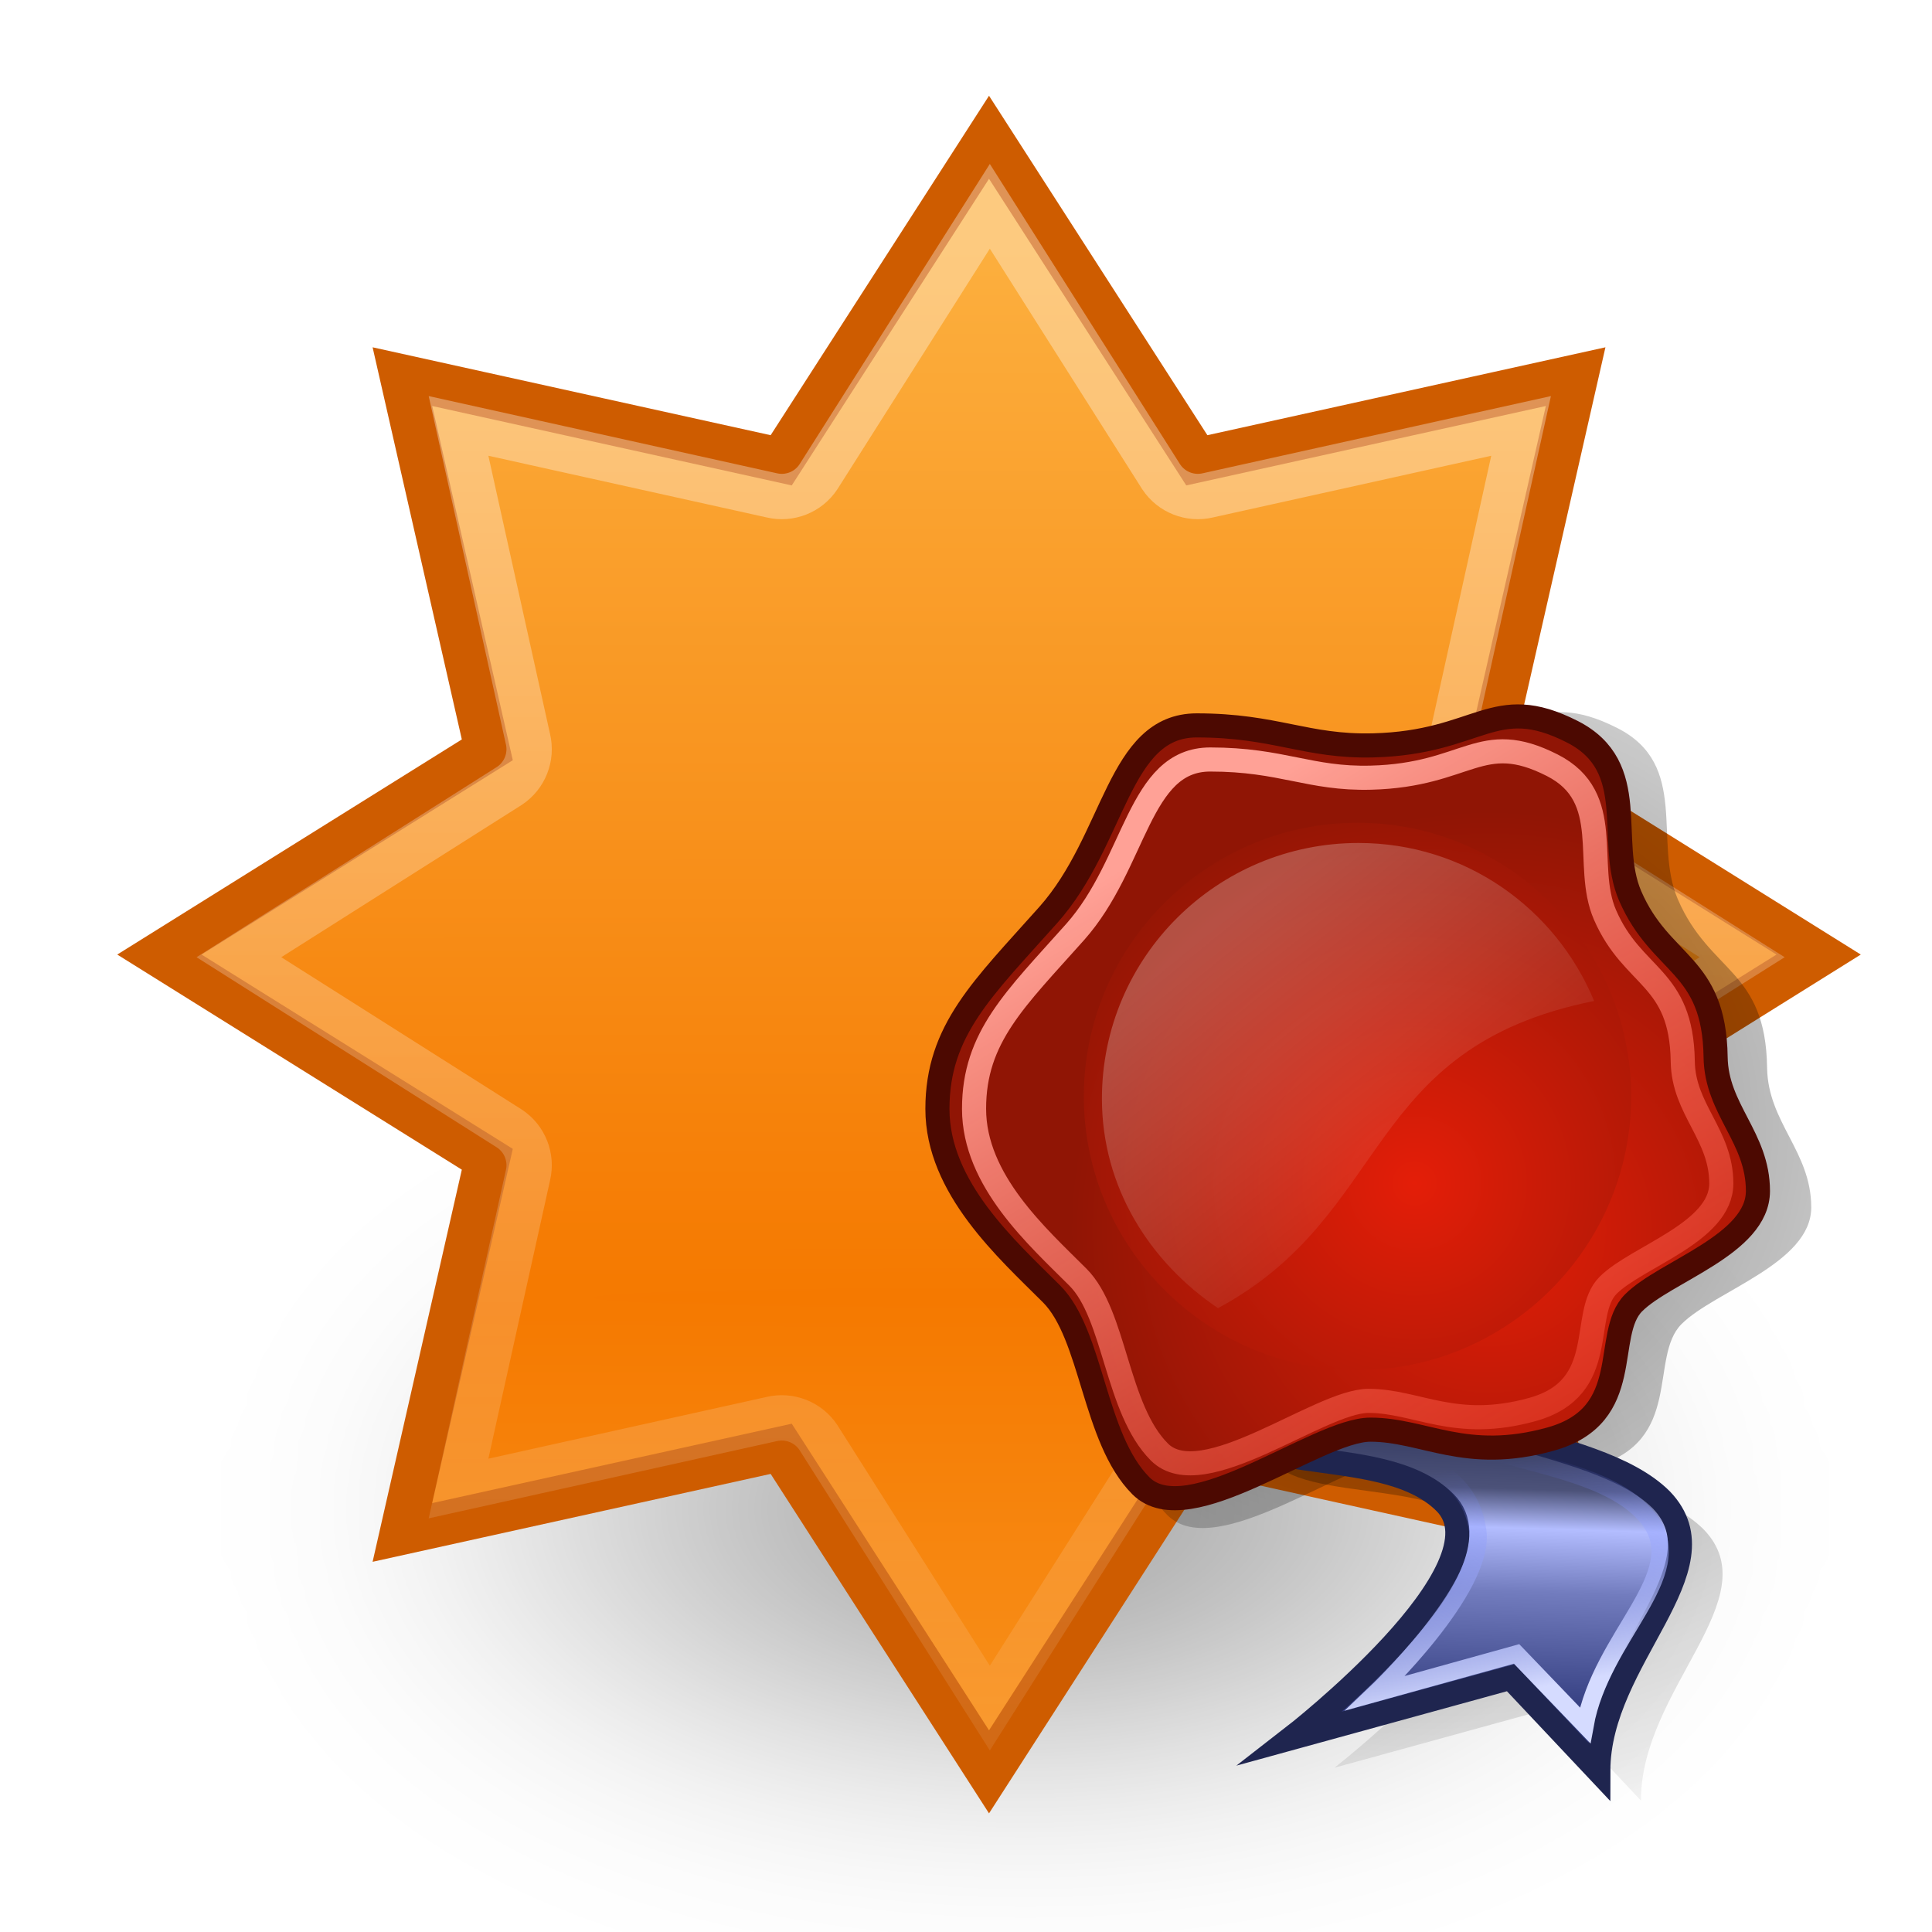
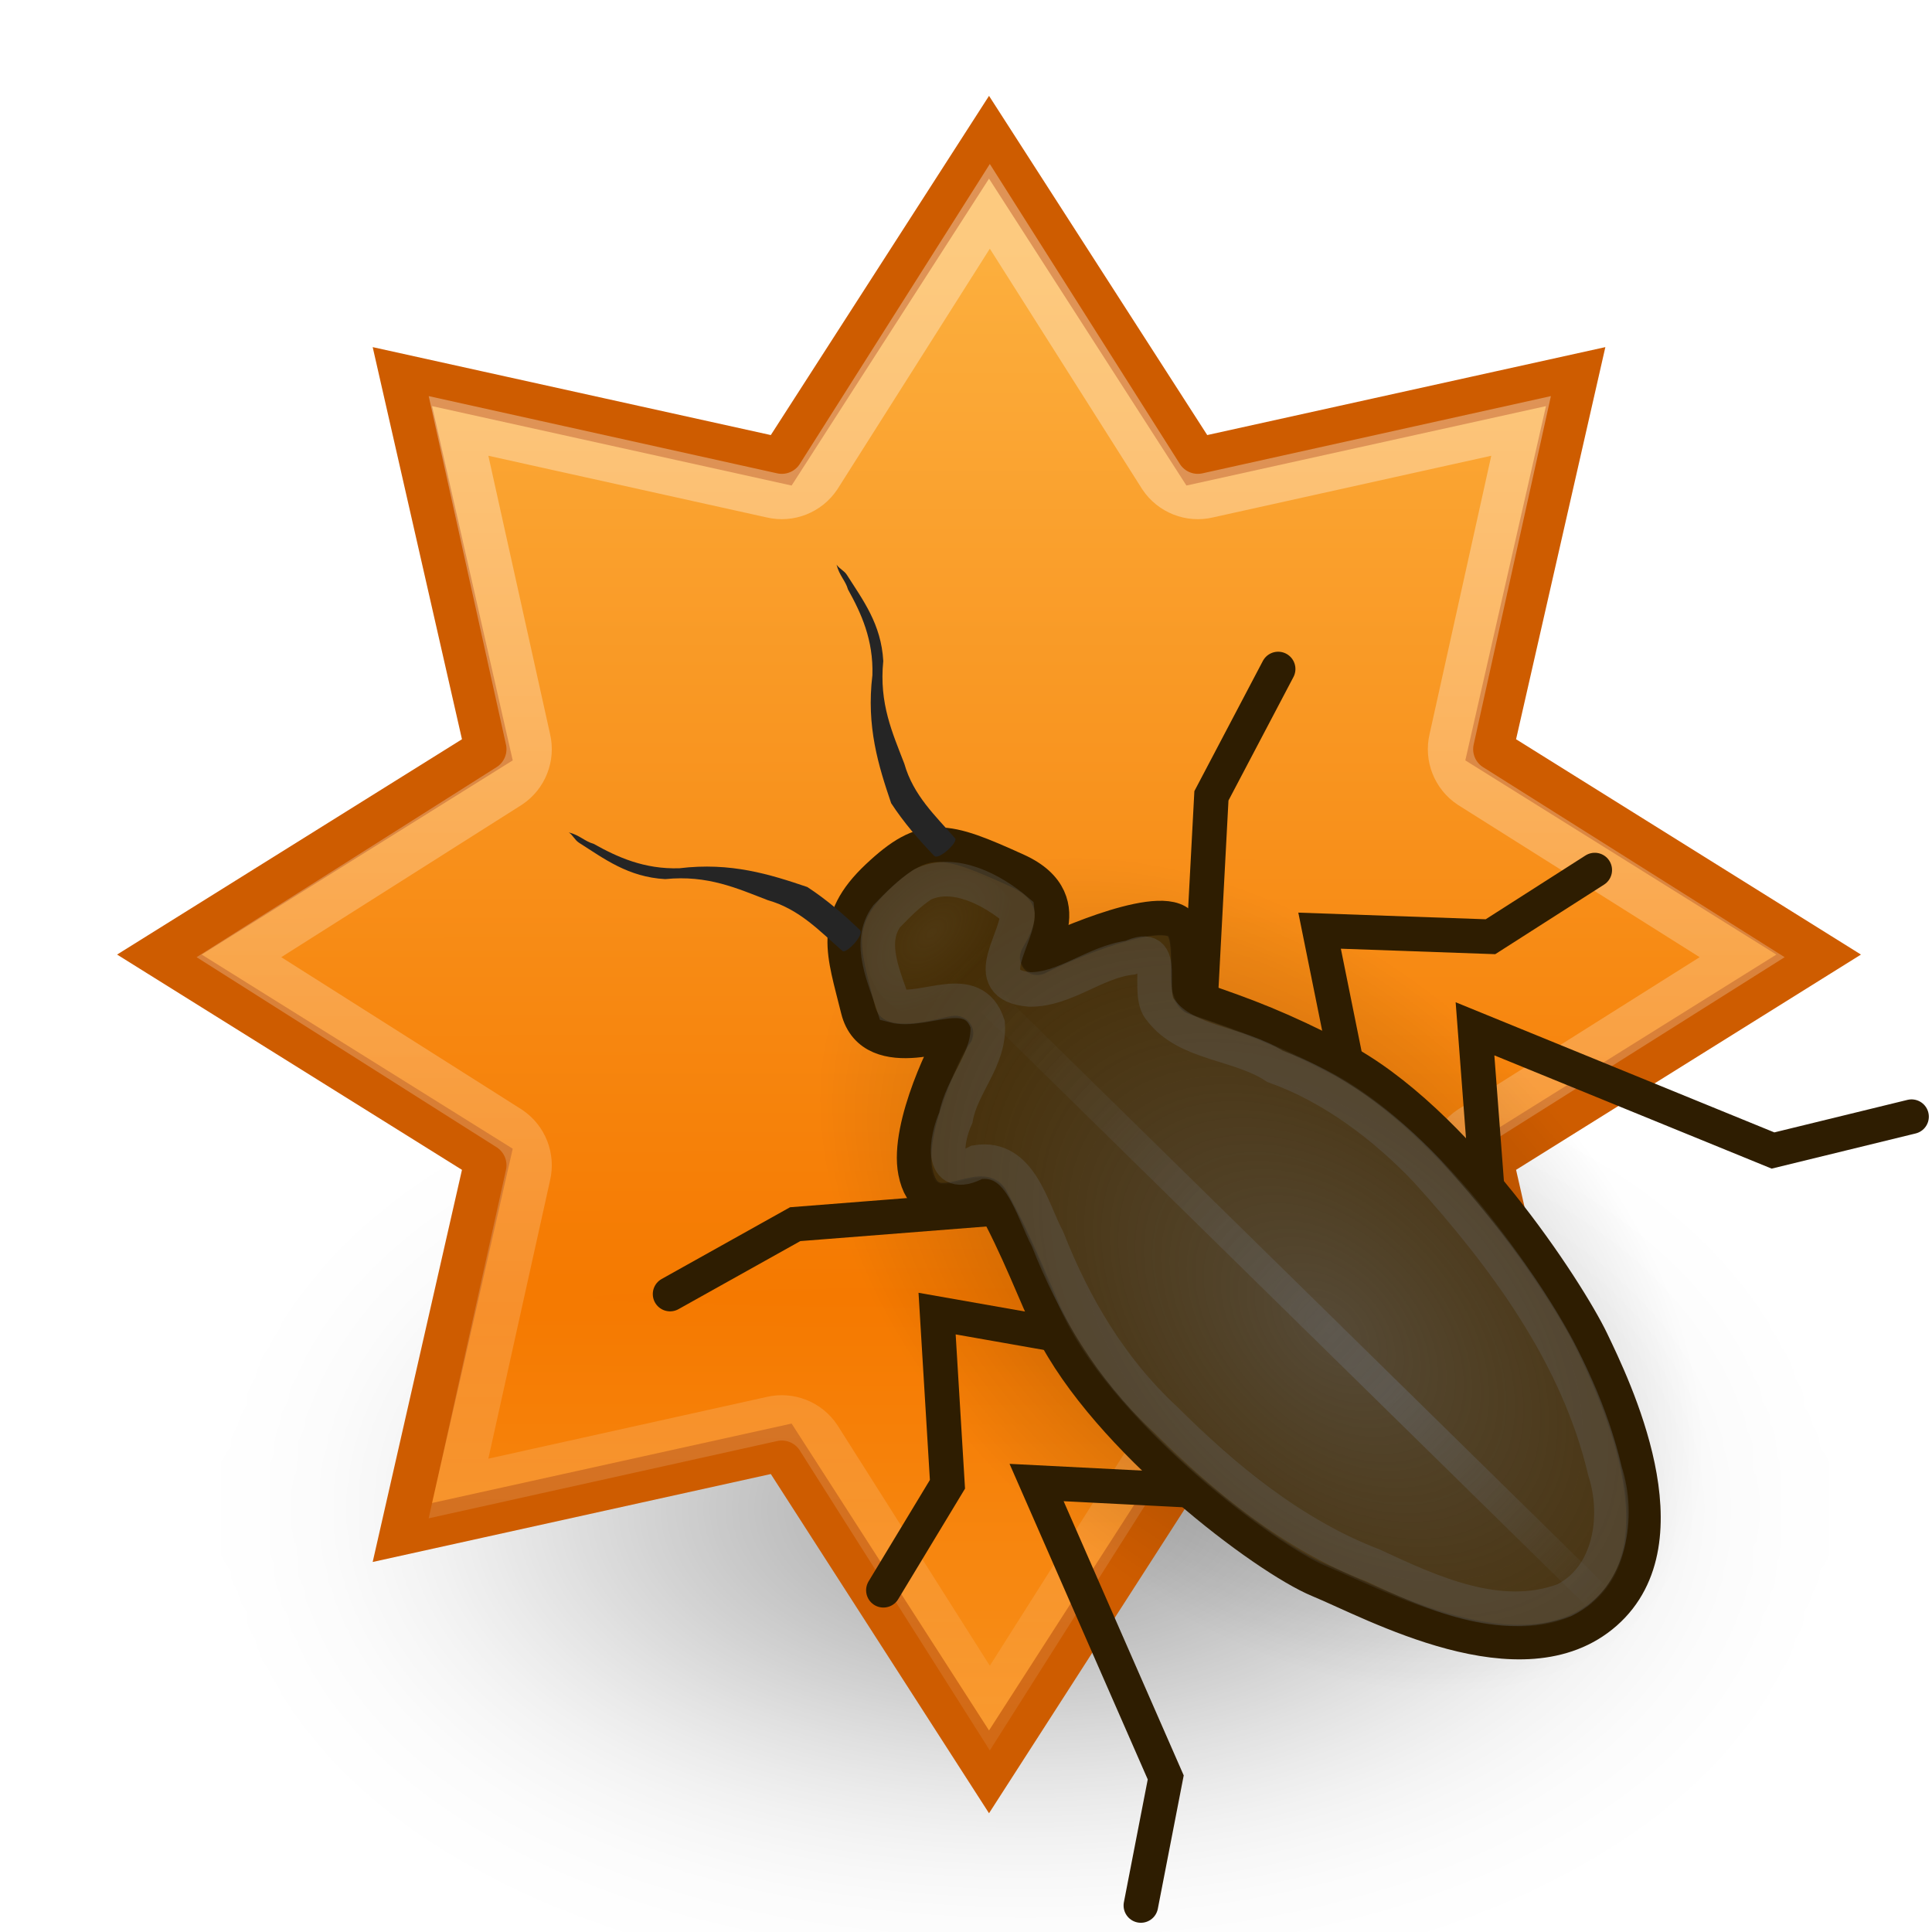
<svg xmlns="http://www.w3.org/2000/svg" xmlns:xlink="http://www.w3.org/1999/xlink" version="1.0" width="48" height="48" id="svg7854">
  <defs id="defs7856">
    <linearGradient id="linearGradient5202">
      <stop style="stop-color:#ffffff;stop-opacity:1" offset="0" id="stop5204" />
      <stop style="stop-color:#ffffff;stop-opacity:0" offset="1" id="stop5206" />
    </linearGradient>
    <linearGradient id="linearGradient5190">
      <stop style="stop-color:#f57900;stop-opacity:1" offset="0" id="stop5192" />
      <stop style="stop-color:#fcaf3e;stop-opacity:1" offset="1" id="stop5194" />
    </linearGradient>
    <linearGradient id="linearGradient5130">
      <stop style="stop-color:#000000;stop-opacity:1" offset="0" id="stop5132" />
      <stop style="stop-color:#000000;stop-opacity:0" offset="1" id="stop5134" />
    </linearGradient>
    <radialGradient cx="22" cy="38.5" r="13" fx="22" fy="38.5" id="radialGradient5136" xlink:href="#linearGradient5130" gradientUnits="userSpaceOnUse" gradientTransform="matrix(1,0,0,0.5,0,19.25)" />
-     <filter id="filter5186" height="1.694" y="-0.347" width="1.347" x="-0.173">
-       <feGaussianBlur id="feGaussianBlur5188" stdDeviation="1.88" />
+     <filter x="-0.173" width="1.347" y="-0.347" height="1.694" id="filter5186">
+       <feGaussianBlur stdDeviation="1.88" id="feGaussianBlur5188" />
    </filter>
-     <radialGradient cx="21.525" cy="30.439" r="18.888" fx="21.525" fy="30.439" id="radialGradient5200" xlink:href="#linearGradient5190" gradientUnits="userSpaceOnUse" gradientTransform="matrix(0,-1.251902,47.29224,0,-1418.02,57.3867)" />
-     <linearGradient x1="22.109" y1="11.344" x2="22.109" y2="49.613" id="linearGradient5208" xlink:href="#linearGradient5202" gradientUnits="userSpaceOnUse" />
-     <linearGradient x1="37.503" y1="35.458" x2="36.499" y2="27.404" id="linearGradient6690" xlink:href="#linearGradient6684" gradientUnits="userSpaceOnUse" gradientTransform="scale(0.843938,1.184922)" />
-     <radialGradient cx="26.887" cy="20.479" r="14.694" fx="26.887" fy="20.479" id="radialGradient6678" xlink:href="#aigrd2" gradientUnits="userSpaceOnUse" gradientTransform="matrix(1.135551,0,0,1.135551,-4.540325,-2.077433)" />
-     <radialGradient cx="24.452" cy="19.819" r="33.156" fx="24.452" fy="19.819" id="radialGradient6675" xlink:href="#linearGradient6665" gradientUnits="userSpaceOnUse" gradientTransform="matrix(1.024478,0,0,0.976107,1.646447,-0.353552)" />
-     <radialGradient cx="24.452" cy="19.819" r="33.156" fx="24.452" fy="19.819" id="radialGradient6663" xlink:href="#linearGradient6665" gradientUnits="userSpaceOnUse" gradientTransform="matrix(1.024478,0,0,0.976107,0.939339,-0.530329)" />
-     <linearGradient x1="38.506" y1="22.886" x2="38.251" y2="35.018" id="linearGradient6631" xlink:href="#linearGradient6625" gradientUnits="userSpaceOnUse" gradientTransform="matrix(0.843938,0,0,1.184922,-1.28033,1.68934)" />
-     <linearGradient x1="18.57" y1="9.444" x2="29.957" y2="22.783" id="linearGradient6623" xlink:href="#linearGradient6617" gradientUnits="userSpaceOnUse" gradientTransform="matrix(1.02867,0,0,0.972129,-1.28033,1.18934)" />
-     <linearGradient x1="15.339" y1="5.924" x2="43.141" y2="49.895" id="linearGradient6610" xlink:href="#linearGradient6604" gradientUnits="userSpaceOnUse" gradientTransform="matrix(0.975728,0,0,0.931033,-0.132002,1.978392)" />
-     <radialGradient cx="28.789" cy="20.971" r="13.281" fx="28.789" fy="20.971" id="radialGradient5284" xlink:href="#aigrd1" gradientUnits="userSpaceOnUse" gradientTransform="matrix(1.310386,0,0,1.310386,-8.642682,-4.375977)" />
-     <radialGradient cx="19.292" cy="13.544" r="14.694" fx="19.292" fy="13.544" id="aigrd2" gradientUnits="userSpaceOnUse">
-       <stop style="stop-color:#e41e08;stop-opacity:1" offset="0" id="stop5122" />
-       <stop style="stop-color:#901505;stop-opacity:1" offset="1" id="stop5124" />
-     </radialGradient>
-     <radialGradient cx="28.789" cy="20.971" r="13.281" fx="28.789" fy="20.971" id="aigrd1" gradientUnits="userSpaceOnUse">
-       <stop style="stop-color:#e41e08;stop-opacity:1" offset="0" id="stop5115" />
-       <stop style="stop-color:#901505;stop-opacity:1" offset="1" id="stop5117" />
-     </radialGradient>
-     <linearGradient id="linearGradient6604">
-       <stop style="stop-color:#ffa196;stop-opacity:1" offset="0" id="stop6606" />
-       <stop style="stop-color:#ff1f06;stop-opacity:0" offset="1" id="stop6608" />
+     <linearGradient id="linearGradient30743-817-166-340-253-674-942-868-890-353">
+       <stop style="stop-color:#000000;stop-opacity:1" offset="0" id="stop3640" />
+       <stop style="stop-color:#000000;stop-opacity:0" offset="1" id="stop3642" />
    </linearGradient>
-     <linearGradient id="linearGradient6617">
-       <stop style="stop-color:#ffffff;stop-opacity:0.247" offset="0" id="stop6619" />
-       <stop style="stop-color:#ffffff;stop-opacity:0" offset="1" id="stop6621" />
+     <linearGradient id="linearGradient13263-609-137-650-601-970-249-785-268-132">
+       <stop style="stop-color:#685534;stop-opacity:1" offset="0" id="stop3634" />
+       <stop style="stop-color:#685534;stop-opacity:0" offset="1" id="stop3636" />
    </linearGradient>
-     <linearGradient id="linearGradient6625">
-       <stop style="stop-color:#1d2349;stop-opacity:1" offset="0" id="stop6627" />
-       <stop style="stop-color:#4c5279;stop-opacity:1" offset="0.353" id="stop6637" />
-       <stop style="stop-color:#b3bdff;stop-opacity:1" offset="0.466" id="stop6633" />
-       <stop style="stop-color:#727cbe;stop-opacity:1" offset="0.65" id="stop6635" />
-       <stop style="stop-color:#323c7e;stop-opacity:1" offset="1" id="stop6629" />
+     <linearGradient id="linearGradient11310-201-726-27-330-150-347-22-113-807">
+       <stop style="stop-color:#666666;stop-opacity:1" offset="0" id="stop3628" />
+       <stop style="stop-color:#666666;stop-opacity:0" offset="1" id="stop3630" />
    </linearGradient>
-     <linearGradient id="linearGradient6665">
-       <stop style="stop-color:#000000;stop-opacity:1" offset="0" id="stop6667" />
-       <stop style="stop-color:#000000;stop-opacity:0" offset="1" id="stop6669" />
+     <linearGradient id="linearGradient10329-588-277-367-538-122-334-974-695-908">
+       <stop style="stop-color:#666666;stop-opacity:0" offset="0" id="stop3620" />
+       <stop style="stop-color:#666666;stop-opacity:1" offset="0.652" id="stop3622" />
+       <stop style="stop-color:#666666;stop-opacity:0" offset="1" id="stop3624" />
    </linearGradient>
-     <linearGradient id="linearGradient6684">
-       <stop style="stop-color:#d5dbff;stop-opacity:1" offset="0" id="stop6686" />
-       <stop style="stop-color:#6579ff;stop-opacity:0" offset="1" id="stop6688" />
-     </linearGradient>
+     <linearGradient x1="22.109" y1="11.344" x2="22.109" y2="49.613" id="linearGradient2828" xlink:href="#linearGradient5202" gradientUnits="userSpaceOnUse" gradientTransform="matrix(1.126374,0,0,1.126374,-0.2940419,-1.808551)" />
+     <radialGradient cx="21.525" cy="30.439" r="18.888" fx="21.525" fy="30.439" id="radialGradient2831" xlink:href="#linearGradient5190" gradientUnits="userSpaceOnUse" gradientTransform="matrix(0,-1.382435,53.0115,0,-1589.704,61.99576)" />
+     <radialGradient cx="67.977" cy="8.661" r="2.523" fx="67.977" fy="8.661" id="radialGradient2364" xlink:href="#linearGradient13263-609-137-650-601-970-249-785-268-132" gradientUnits="userSpaceOnUse" gradientTransform="matrix(1.139286,1.3970366e-2,-8.0710682e-3,0.6592366,-53.83373,13.10093)" />
+     <linearGradient x1="67.485" y1="10.996" x2="68.029" y2="38.689" id="linearGradient2362" xlink:href="#linearGradient10329-588-277-367-538-122-334-974-695-908" gradientUnits="userSpaceOnUse" gradientTransform="matrix(0.9180839,-1.1651694e-2,1.1564075e-2,0.9209222,-38.78059,12.58541)" />
+     <radialGradient cx="67.607" cy="24.053" r="6.778" fx="67.607" fy="24.053" id="radialGradient2360" xlink:href="#linearGradient11310-201-726-27-330-150-347-22-113-807" gradientUnits="userSpaceOnUse" gradientTransform="matrix(1.53463,1.3039754e-2,-2.0388098e-2,2.399446,-35.65437,-32.31912)" />
+     <radialGradient cx="10.5" cy="6" r="9.5" fx="10.5" fy="6" id="radialGradient2358" xlink:href="#linearGradient30743-817-166-340-253-674-942-868-890-353" gradientUnits="userSpaceOnUse" gradientTransform="matrix(1,0,0,0.6052632,0,2.368421)" />
  </defs>
-   <g id="layer1">
-     <path d="M 35 38.5 A 13 6.5 0 1 1  9,38.5 A 13 6.5 0 1 1  35 38.5 z" transform="matrix(1.32572,0,0,1.306008,-3.693734,-12.79735)" style="opacity:0.434;color:#000000;fill:url(#radialGradient5136);fill-opacity:1;fill-rule:nonzero;stroke:none;stroke-width:1;stroke-linecap:butt;stroke-linejoin:miter;marker:none;marker-start:none;marker-mid:none;marker-end:none;stroke-miterlimit:4;stroke-dasharray:none;stroke-dashoffset:0;stroke-opacity:1;visibility:visible;display:inline;overflow:visible;filter:url(#filter5186);enable-background:accumulate" id="path4551" />
-     <path d="M 35.099,35.723 L 26.703,33.841 L 22.097,41.109 L 17.491,33.841 L 9.095,35.723 L 10.977,27.327 L 3.709,22.721 L 10.977,18.115 L 9.095,9.719 L 17.491,11.601 L 22.097,4.333 L 26.703,11.601 L 35.099,9.719 L 33.217,18.115 L 40.485,22.721 L 33.217,27.327 L 35.099,35.723 z " transform="matrix(1.120934,0,0,1.104267,-0.1974224,-1.374472)" style="opacity:1;color:#000000;fill:url(#radialGradient5200);fill-opacity:1;fill-rule:nonzero;stroke:#ce5c00;stroke-width:1;stroke-linecap:butt;stroke-linejoin:miter;marker:none;marker-start:none;marker-mid:none;marker-end:none;stroke-miterlimit:4;stroke-dasharray:none;stroke-dashoffset:0;stroke-opacity:1;visibility:visible;display:inline;overflow:visible;enable-background:accumulate" id="path4547" />
-     <path d="M 22.094,6.156 L 18.312,12.125 C 18.088,12.463 17.676,12.625 17.281,12.531 L 10.375,11 L 11.906,17.906 C 12,18.301 11.838,18.713 11.5,18.938 L 5.531,22.719 L 11.5,26.5 C 11.838,26.725 12,27.136 11.906,27.531 L 10.375,34.438 L 17.281,32.906 C 17.676,32.813 18.088,32.975 18.312,33.312 L 22.094,39.281 L 25.875,33.312 C 26.1,32.975 26.511,32.813 26.906,32.906 L 33.812,34.438 L 32.281,27.531 C 32.188,27.136 32.35,26.725 32.688,26.5 L 38.688,22.719 L 32.688,18.938 C 32.35,18.713 32.188,18.301 32.281,17.906 L 33.812,11 L 26.906,12.531 C 26.511,12.625 26.1,12.463 25.875,12.125 L 22.094,6.156 z " transform="matrix(1.126374,0,0,1.126374,-0.2940419,-1.808551)" style="opacity:0.337;color:#000000;fill:none;fill-opacity:1;fill-rule:nonzero;stroke:url(#linearGradient5208);stroke-width:1;stroke-linecap:butt;stroke-linejoin:miter;marker:none;marker-start:none;marker-mid:none;marker-end:none;stroke-miterlimit:4;stroke-dasharray:none;stroke-dashoffset:0;stroke-opacity:1;visibility:visible;display:inline;overflow:visible;enable-background:accumulate" id="path5198" />
-     <g transform="matrix(0.5987653,0,0,0.5987653,19.58291,16.72114)" id="g2355">
-       <path d="M 25.389,19.305 C 25.389,19.305 19.484,27.481 19.484,31.228 C 19.484,34.976 26.298,32.932 29.023,35.657 C 31.748,38.382 22.664,45.423 22.664,45.423 L 31.748,42.924 L 35.382,46.785 C 35.382,42.13 40.719,38.382 37.994,35.543 C 35.155,32.705 27.092,33.045 26.638,29.298 C 26.184,25.551 25.503,19.419 25.503,19.419 L 25.389,19.305 z " style="opacity:0.48;color:#000000;fill:url(#radialGradient6675);fill-opacity:1;fill-rule:nonzero;stroke:none;stroke-width:1;stroke-linecap:round;stroke-linejoin:round;marker:none;marker-start:none;marker-mid:none;marker-end:none;stroke-miterlimit:4;stroke-dashoffset:0;stroke-opacity:1;visibility:visible;display:inline;overflow:visible" id="path6671" />
-       <path d="M 36.916,9.395 C 38.238,12.452 40.559,12.296 40.617,16.377 C 40.649,18.653 42.449,19.848 42.449,22.173 C 42.449,24.497 38.434,25.646 37.067,27.014 C 35.699,28.381 37.175,31.888 33.465,32.919 C 29.79,33.939 27.995,32.508 25.67,32.508 C 23.345,32.508 17.782,36.991 15.731,34.94 C 13.679,32.889 13.636,28.406 11.858,26.628 C 9.943,24.714 6.918,22.039 6.918,18.62 C 6.918,15.201 8.893,13.396 11.721,10.218 C 14.639,6.939 14.73,2.013 18.148,2.013 C 21.567,2.013 22.878,2.951 25.787,2.877 C 30.426,2.76 30.994,0.554 34.405,2.284 C 37.413,3.809 35.882,7.001 36.916,9.395 z " style="opacity:0.48;fill:url(#radialGradient6663);fill-opacity:1;fill-rule:nonzero;stroke:none;stroke-linecap:round;stroke-linejoin:round;stroke-miterlimit:4;stroke-opacity:1" id="path6639" />
-       <path d="M 23.621,18.068 C 23.621,18.068 17.716,26.244 17.716,29.991 C 17.716,33.738 24.53,31.694 27.255,34.42 C 29.98,37.145 20.896,44.185 20.896,44.185 L 29.98,41.687 L 33.614,45.548 C 33.614,40.892 38.951,37.145 36.226,34.306 C 33.387,31.467 25.325,31.808 24.87,28.06 C 24.416,24.313 23.735,18.181 23.735,18.181 L 23.621,18.068 z " style="fill:url(#linearGradient6631);fill-opacity:1;fill-rule:nonzero;stroke:#1f254f;stroke-width:1;stroke-miterlimit:6.6;stroke-opacity:1" id="path5112" />
-       <path d="M 20.803,31.602 C 25.355,32.051 28.232,32.838 28.61,35.592 C 28.94,37.999 24.378,42.324 24.378,42.324 L 30.222,40.7 L 33.063,43.661 C 33.726,39.95 37.428,37.439 35.742,35.156 C 33.627,32.293 26.776,32.913 26.448,30.21 C 26.121,27.508 18.114,31.335 20.803,31.602 z " style="fill:none;fill-opacity:1;fill-rule:nonzero;stroke:url(#linearGradient6690);stroke-width:0.721;stroke-miterlimit:6.6;stroke-opacity:1" id="path6680" />
-       <path d="M 34.935,9.247 C 36.202,12.176 38.426,12.027 38.481,15.938 C 38.513,18.118 40.237,19.263 40.237,21.491 C 40.237,23.719 36.39,24.819 35.08,26.13 C 33.769,27.44 35.183,30.801 31.628,31.788 C 28.107,32.766 26.387,31.395 24.159,31.395 C 21.931,31.395 16.601,35.69 14.635,33.725 C 12.669,31.759 12.628,27.464 10.924,25.76 C 9.089,23.926 6.191,21.363 6.191,18.087 C 6.191,14.811 8.083,13.081 10.793,10.036 C 13.589,6.893 13.676,2.173 16.952,2.173 C 20.228,2.173 21.483,3.072 24.272,3.002 C 28.716,2.889 29.261,0.775 32.53,2.433 C 35.412,3.894 33.944,6.953 34.935,9.247 z " style="fill:url(#radialGradient5284);fill-rule:nonzero;stroke:#4c0901;stroke-linecap:round;stroke-linejoin:round;stroke-miterlimit:4;stroke-opacity:1" id="path5119" />
-       <path d="M 34.977,17.568 C 34.977,23.813 29.867,28.923 23.621,28.923 C 17.376,28.923 12.266,23.813 12.266,17.568 C 12.266,11.322 17.376,6.212 23.621,6.212 C 29.867,6.212 34.977,11.322 34.977,17.568 z " style="fill:url(#radialGradient6678);fill-rule:nonzero;stroke:none;stroke-miterlimit:4" id="path5126" />
-       <path d="M 33.889,10.03 C 35.042,12.698 37.068,12.562 37.118,16.124 C 37.147,18.11 38.717,19.152 38.717,21.181 C 38.717,23.21 35.214,24.212 34.02,25.406 C 32.827,26.599 34.114,29.66 30.877,30.559 C 27.67,31.45 26.103,30.201 24.075,30.201 C 22.046,30.201 17.191,34.113 15.401,32.323 C 13.611,30.533 13.573,26.621 12.021,25.069 C 10.351,23.398 7.711,21.064 7.711,18.081 C 7.711,15.097 9.434,13.522 11.902,10.749 C 14.449,7.887 14.527,3.588 17.511,3.588 C 20.494,3.588 21.638,4.407 24.177,4.342 C 28.225,4.24 28.721,2.315 31.698,3.824 C 34.323,5.155 32.986,7.941 33.889,10.03 z " style="fill:none;fill-rule:nonzero;stroke:url(#linearGradient6610);stroke-linecap:round;stroke-linejoin:round;stroke-miterlimit:4;stroke-opacity:1" id="path6600" />
-       <path d="M 23.663,7.052 C 17.795,7.052 13.017,11.795 13.017,17.663 C 13.017,21.334 15.001,24.443 17.833,26.353 C 25.074,22.456 23.787,15.548 33.44,13.607 C 31.841,9.758 28.089,7.052 23.663,7.052 z " style="opacity:1;color:#000000;fill:url(#linearGradient6623);fill-opacity:1;fill-rule:nonzero;stroke:none;stroke-width:1;stroke-linecap:round;stroke-linejoin:round;marker:none;marker-start:none;marker-mid:none;marker-end:none;stroke-miterlimit:4;stroke-dashoffset:0;stroke-opacity:1;visibility:visible;display:inline;overflow:visible" id="path6612" />
+   <path d="M 35,38.5 C 35,42.09 29.18,45 22,45 C 14.82,45 9,42.09 9,38.5 C 9,34.91 14.82,32 22,32 C 29.18,32 35,34.91 35,38.5 z " transform="matrix(1.32572,0,0,1.306008,-3.693734,-12.79735)" style="opacity:0.434;color:#000000;fill:url(#radialGradient5136);fill-opacity:1;fill-rule:nonzero;stroke:none;stroke-width:1;stroke-linecap:butt;stroke-linejoin:miter;marker:none;marker-start:none;marker-mid:none;marker-end:none;stroke-miterlimit:4;stroke-dasharray:none;stroke-dashoffset:0;stroke-opacity:1;visibility:visible;display:inline;overflow:visible;filter:url(#filter5186);enable-background:accumulate" id="path4551" />
+   <path d="M 39.147,38.074 L 29.735,35.995 L 24.572,44.021 L 19.409,35.995 L 9.997,38.074 L 12.108,28.802 L 3.96,23.716 L 12.108,18.629 L 9.997,9.357 L 19.409,11.436 L 24.572,3.41 L 29.735,11.436 L 39.147,9.357 L 37.036,18.629 L 45.184,23.716 L 37.036,28.802 L 39.147,38.074 z " style="color:#000000;fill:url(#radialGradient2831);fill-opacity:1;fill-rule:nonzero;stroke:#ce5c00;stroke-width:1.113;stroke-linecap:butt;stroke-linejoin:miter;marker:none;marker-start:none;marker-mid:none;marker-end:none;stroke-miterlimit:4;stroke-dasharray:none;stroke-dashoffset:0;stroke-opacity:1;visibility:visible;display:inline;overflow:visible;enable-background:accumulate" id="path4547" />
+   <path d="M 24.592,5.126 L 20.333,11.849 C 20.079,12.229 19.616,12.412 19.171,12.306 L 11.392,10.582 L 13.117,18.361 C 13.222,18.805 13.04,19.269 12.659,19.522 L 5.936,23.781 L 12.659,28.04 C 13.04,28.294 13.222,28.757 13.117,29.202 L 11.392,36.981 L 19.171,35.256 C 19.616,35.151 20.079,35.333 20.333,35.714 L 24.592,42.437 L 28.851,35.714 C 29.104,35.333 29.568,35.151 30.012,35.256 L 37.791,36.981 L 36.067,29.202 C 35.961,28.757 36.144,28.294 36.524,28.04 L 43.283,23.781 L 36.524,19.522 C 36.144,19.269 35.961,18.805 36.067,18.361 L 37.791,10.582 L 30.012,12.306 C 29.568,12.412 29.104,12.229 28.851,11.849 L 24.592,5.126 z " style="opacity:0.337;color:#000000;fill:none;fill-opacity:1;fill-rule:nonzero;stroke:url(#linearGradient2828);stroke-width:1.126;stroke-linecap:butt;stroke-linejoin:miter;marker:none;marker-start:none;marker-mid:none;marker-end:none;stroke-miterlimit:4;stroke-dasharray:none;stroke-dashoffset:0;stroke-opacity:1;visibility:visible;display:inline;overflow:visible;enable-background:accumulate" id="path5198" />
+   <g transform="matrix(0.7296695,0,0,0.7296695,10.76056,10.9959)" id="layer1">
+     <g transform="matrix(0.8319067,-0.8319067,0.8319067,0.8319067,-19.05348,19.84491)" id="g2342">
+       <path d="M 20 6 A 9.5 5.75 0 1 1  1,6 A 9.5 5.75 0 1 1  20 6 z" transform="matrix(0.2622775,1.531317,-1.594519,0.5211981,30.10626,14.27706)" style="opacity:0.3;fill:url(#radialGradient2358);fill-opacity:1;fill-rule:evenodd;stroke:none;stroke-width:0.5;stroke-linecap:round;stroke-linejoin:round;stroke-miterlimit:4;stroke-dasharray:none;stroke-dashoffset:0;stroke-opacity:1" id="path4186" />
+       <path d="M 29.461,30.774 L 31.532,27.654 L 34.905,31.275 L 38.404,32.045" style="fill:none;fill-rule:evenodd;stroke:#2e1d01;stroke-width:1;stroke-linecap:round;stroke-linejoin:miter;stroke-miterlimit:4;stroke-dasharray:none;stroke-opacity:1" id="path3498" />
+       <path d="M 18.016,30.729 L 15.868,27.663 L 12.587,31.368 L 9.107,32.226" style="fill:none;fill-rule:evenodd;stroke:#2e1d01;stroke-width:1;stroke-linecap:round;stroke-linejoin:miter;stroke-miterlimit:4;stroke-dasharray:none;stroke-opacity:1" id="path3500" />
+       <path d="M 29.706,36.335 L 32.704,32.843 L 36.312,41.432 L 39.84,43.575" style="fill:none;fill-rule:evenodd;stroke:#2e1d01;stroke-width:1;stroke-linecap:round;stroke-linejoin:miter;stroke-miterlimit:4;stroke-dasharray:none;stroke-opacity:1" id="path3506" />
+       <path d="M 17.531,36.571 L 14.447,33.156 L 11.055,41.834 L 7.925,43.946" style="fill:none;fill-rule:evenodd;stroke:#2e1d01;stroke-width:1;stroke-linecap:round;stroke-linejoin:miter;stroke-miterlimit:4;stroke-dasharray:none;stroke-opacity:1" id="path3508" />
+       <path d="M 27.624,26.686 L 32.078,22.681 L 36.039,21.451" style="fill:none;fill-rule:evenodd;stroke:#2e1d01;stroke-width:1;stroke-linecap:round;stroke-linejoin:miter;stroke-miterlimit:4;stroke-dasharray:none;stroke-opacity:1" id="path3512" />
+       <path d="M 19.347,26.819 L 14.794,22.929 L 10.803,21.799" style="fill:none;fill-rule:evenodd;stroke:#2e1d01;stroke-width:1;stroke-linecap:round;stroke-linejoin:miter;stroke-miterlimit:4;stroke-dasharray:none;stroke-opacity:1" id="path3514" />
+       <path d="M 23.589,17.509 C 21.701,17.452 21.349,18.375 20.476,19.816 C 19.582,21.293 22.271,22.305 21.969,22.321 C 21.667,22.337 19.078,23.196 18.33,24.311 C 17.384,25.722 19.511,25.776 19.327,26.417 C 18.869,28.016 18.255,29.3 17.929,30.269 C 16.775,33.703 17.582,39.382 18.226,40.931 C 18.881,42.505 20.233,47.255 23.421,47.459 C 26.609,47.663 28.214,43.002 28.704,41.612 C 29.219,40.149 30.479,34.303 29.296,30.614 C 28.738,28.872 28.321,27.934 27.607,26.487 C 27.403,26.075 28.858,25.304 28.814,24.629 C 28.753,23.703 25.482,22.509 25.217,22.443 C 24.954,22.377 27.345,22.294 26.569,20.228 C 25.765,18.09 25.477,17.566 23.589,17.509 z " style="fill:#452d05;fill-opacity:1;fill-rule:evenodd;stroke:#2e1d01;stroke-width:1;stroke-linecap:butt;stroke-linejoin:miter;stroke-miterlimit:4;stroke-dasharray:none;stroke-opacity:1" id="path3496" />
+       <path d="M 67.812,6.719 C 66.866,6.678 66.44,6.848 66.062,7.188 C 65.685,7.527 65.37,8.146 64.875,8.938 C 64.7,9.217 64.7,9.353 64.781,9.562 C 64.862,9.772 65.066,10.037 65.312,10.25 C 65.559,10.463 65.853,10.649 66.062,10.781 C 66.167,10.848 66.223,10.868 66.312,10.938 C 66.335,10.955 66.373,10.998 66.406,11.031 C 66.439,11.065 66.483,11.098 66.531,11.25 C 66.543,11.288 66.562,11.374 66.562,11.375 C 66.563,11.376 66.532,11.562 66.531,11.562 C 66.531,11.563 66.438,11.718 66.438,11.719 C 66.437,11.72 66.35,11.82 66.312,11.844 C 66.163,11.937 66.113,11.904 66.062,11.906 C 66.123,11.904 66.034,11.913 65.938,11.938 C 65.841,11.962 65.686,12.012 65.531,12.062 C 65.222,12.163 64.847,12.318 64.438,12.5 C 63.619,12.863 62.732,13.386 62.438,13.812 C 62.226,14.119 62.265,14.226 62.281,14.281 C 62.297,14.336 62.359,14.443 62.531,14.562 C 62.704,14.682 62.928,14.799 63.156,14.969 C 63.27,15.054 63.403,15.145 63.5,15.312 C 63.597,15.48 63.658,15.757 63.594,15.969 C 63.059,17.743 62.35,19.128 62,20.125 C 61.388,21.868 61.26,24.316 61.375,26.5 C 61.49,28.684 61.871,30.667 62.156,31.375 C 62.524,32.288 63.041,33.962 63.875,35.438 C 64.709,36.913 65.792,38.105 67.281,38.219 C 68.765,38.332 69.933,37.315 70.844,35.969 C 71.755,34.623 72.348,33.004 72.625,32.25 C 72.888,31.536 73.407,29.558 73.688,27.312 C 73.968,25.067 73.986,22.541 73.406,20.656 C 72.829,18.781 72.382,17.797 71.625,16.219 C 71.532,16.025 71.573,15.808 71.625,15.656 C 71.677,15.504 71.733,15.382 71.812,15.281 C 71.972,15.079 72.162,14.924 72.344,14.75 C 72.525,14.576 72.706,14.391 72.812,14.25 C 72.919,14.109 72.937,14.026 72.938,14.031 C 72.94,14.069 72.83,13.857 72.531,13.625 C 72.233,13.393 71.821,13.131 71.375,12.906 C 70.929,12.682 70.456,12.49 70.094,12.344 C 69.731,12.197 69.405,12.085 69.438,12.094 C 69.403,12.085 69.356,12.074 69.25,12 C 69.223,11.981 69.157,11.907 69.156,11.906 C 69.156,11.906 69.063,11.751 69.062,11.75 C 69.062,11.749 69.031,11.501 69.031,11.5 C 69.031,11.499 69.093,11.313 69.094,11.312 C 69.094,11.312 69.163,11.243 69.188,11.219 C 69.212,11.195 69.232,11.169 69.25,11.156 C 69.286,11.131 69.324,11.135 69.344,11.125 C 69.384,11.106 69.416,11.101 69.438,11.094 C 69.524,11.066 69.57,11.024 69.656,11 C 69.829,10.952 70.058,10.897 70.25,10.781 C 70.442,10.665 70.582,10.507 70.656,10.312 C 70.731,10.118 70.768,9.856 70.594,9.375 C 70.173,8.216 69.887,7.541 69.562,7.219 C 69.238,6.896 68.796,6.761 67.812,6.719 z " transform="matrix(0.9180839,-1.1651693e-2,1.1564074e-2,0.9209222,-38.78059,12.58541)" style="opacity:0.5;fill:url(#radialGradient2360);fill-opacity:1;fill-rule:evenodd;stroke:none;stroke-width:1px;stroke-linecap:butt;stroke-linejoin:miter;stroke-opacity:1" id="path11318" />
+       <path d="M 23.349,22.385 L 23.577,46.969" style="opacity:0.575;fill:none;fill-rule:evenodd;stroke:url(#linearGradient2362);stroke-width:0.811px;stroke-linecap:butt;stroke-linejoin:miter;stroke-opacity:1" id="path9358" />
+       <path d="M 25.865,20.263 C 25.88,21.459 24.594,22.345 23.581,22.357 C 22.567,22.37 21.244,21.388 21.229,20.193 C 21.214,18.997 22.513,18.039 23.527,18.026 C 24.54,18.013 25.85,19.068 25.865,20.263 z " style="opacity:0.259;fill:url(#radialGradient2364);fill-opacity:1;fill-rule:evenodd;stroke:none;stroke-width:0.1;stroke-linecap:round;stroke-linejoin:round;stroke-miterlimit:4;stroke-dashoffset:0;stroke-opacity:1" id="path11322" />
+       <path d="M 18.178,10.278 C 18.346,10.558 18.321,10.789 18.452,11.019 C 18.667,11.778 18.962,12.574 19.706,13.274 C 20.889,14.201 21.436,15.253 21.942,16.278 C 22.08,16.933 22.125,17.581 22.139,18.231 C 22.155,18.428 21.341,18.449 21.352,18.3 C 21.292,17.445 21.332,16.578 20.865,15.74 C 20.478,14.873 20.156,13.992 19.195,13.207 C 18.48,12.409 18.363,11.541 18.175,10.696 C 18.145,10.556 18.207,10.416 18.178,10.278 z " style="fill:#252525;fill-opacity:1;fill-rule:evenodd;stroke:none;stroke-width:0.081;stroke-linecap:round;stroke-linejoin:round;stroke-miterlimit:4;stroke-opacity:1" id="path2926" />
+       <path d="M 22.969,18.5 C 22.011,18.648 21.667,19.731 21.281,20.469 C 21.746,21.268 23.43,21.569 22.826,22.775 C 22.155,23.543 21.055,23.483 20.259,24.038 C 19.65,24.26 18.583,25.02 19.776,25.379 C 20.816,26.125 19.937,27.468 19.654,28.398 C 18.822,30.303 18.298,32.357 18.374,34.448 C 18.379,36.925 18.62,39.453 19.636,41.74 C 20.277,43.494 21.021,45.53 22.839,46.363 C 24.255,46.835 25.683,45.784 26.309,44.562 C 28.122,41.639 28.642,38.13 28.813,34.753 C 28.858,32.973 28.594,31.106 27.842,29.519 C 27.592,28.295 26.485,27.264 26.655,26.032 C 26.665,25.358 28.317,24.762 27.109,24.334 C 26.295,23.693 25.118,23.66 24.395,22.923 C 23.387,21.728 25.286,21.659 25.75,21.062 C 25.679,20.139 25.308,18.904 24.348,18.582 C 23.895,18.486 23.429,18.493 22.969,18.5 z " style="fill:none;fill-opacity:1;fill-rule:evenodd;stroke:#666666;stroke-width:1;stroke-linecap:butt;stroke-linejoin:miter;stroke-miterlimit:4;stroke-opacity:0.325" id="path8746" />
+       <path d="M 29.138,10.278 C 28.969,10.558 28.994,10.789 28.864,11.019 C 28.648,11.778 28.354,12.574 27.609,13.274 C 26.427,14.201 25.879,15.253 25.373,16.278 C 25.236,16.933 25.19,17.581 25.176,18.231 C 25.161,18.428 25.974,18.449 25.963,18.3 C 26.023,17.445 25.983,16.578 26.45,15.74 C 26.837,14.873 27.159,13.992 28.121,13.207 C 28.836,12.409 28.952,11.541 29.14,10.696 C 29.171,10.556 29.109,10.416 29.138,10.278 z " style="fill:#252525;fill-opacity:1;fill-rule:evenodd;stroke:none;stroke-width:0.081;stroke-linecap:round;stroke-linejoin:round;stroke-miterlimit:4;stroke-opacity:1" id="path8742" />
    </g>
  </g>
</svg>
